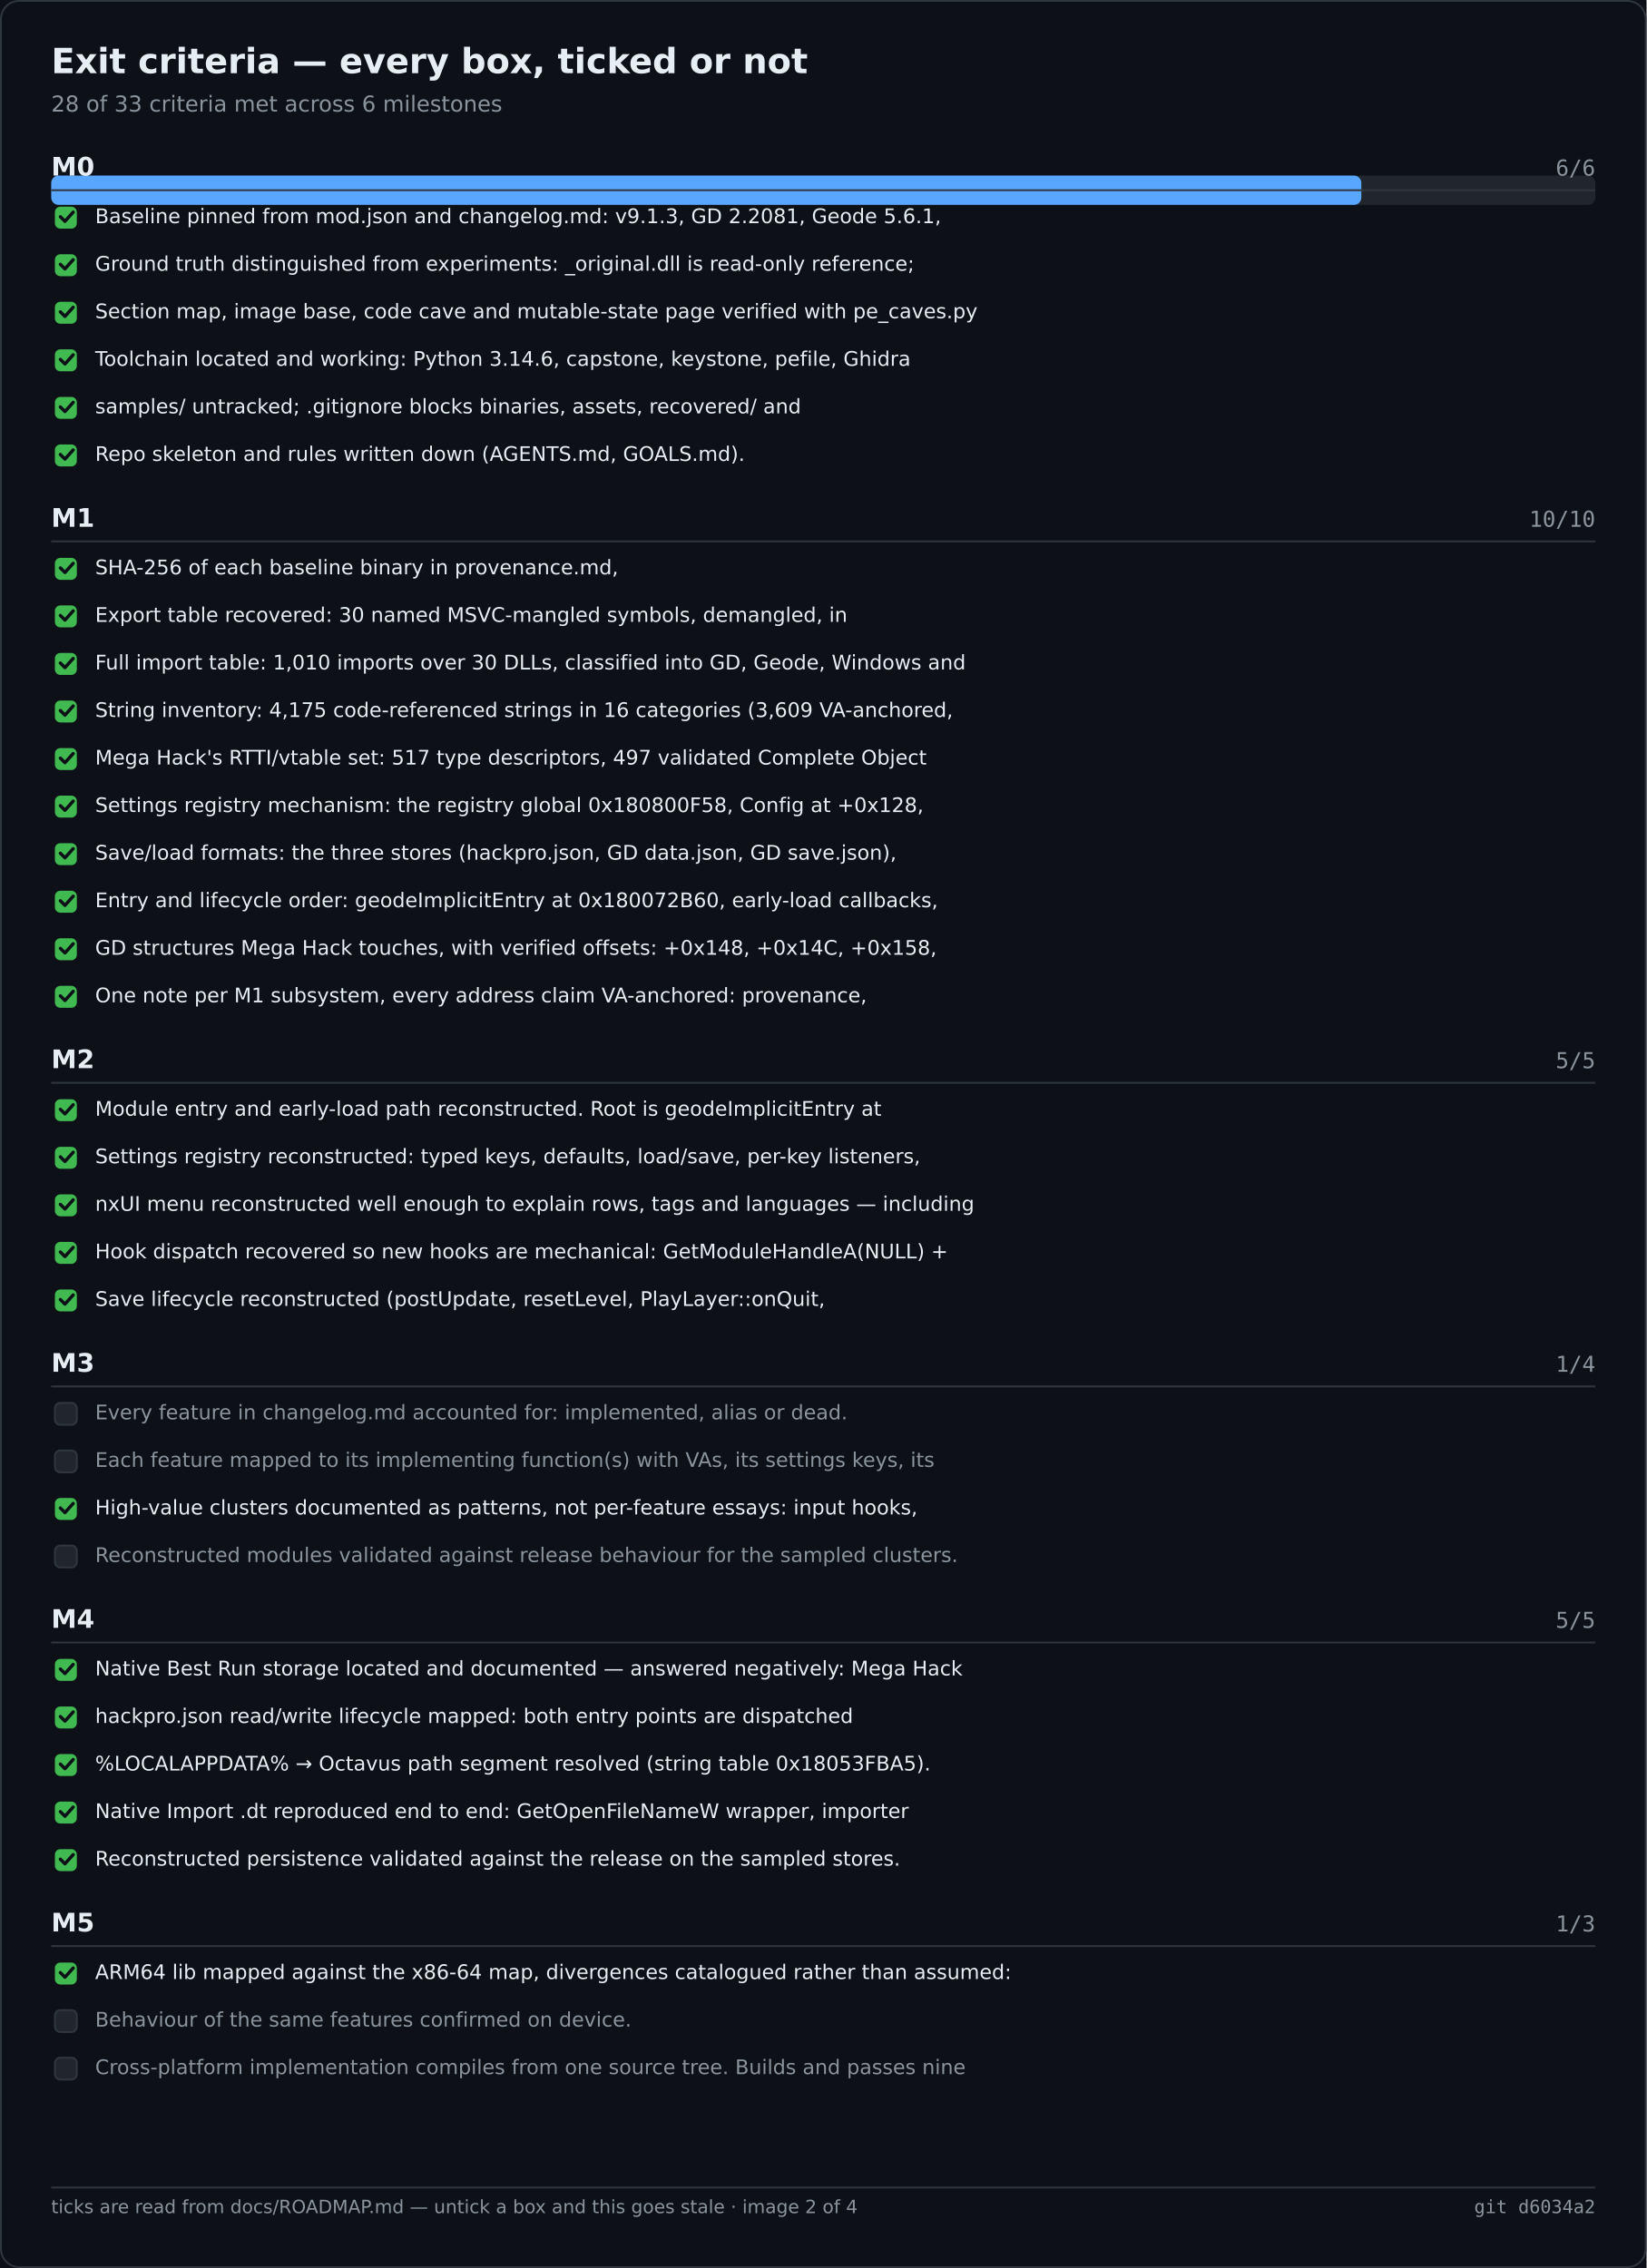
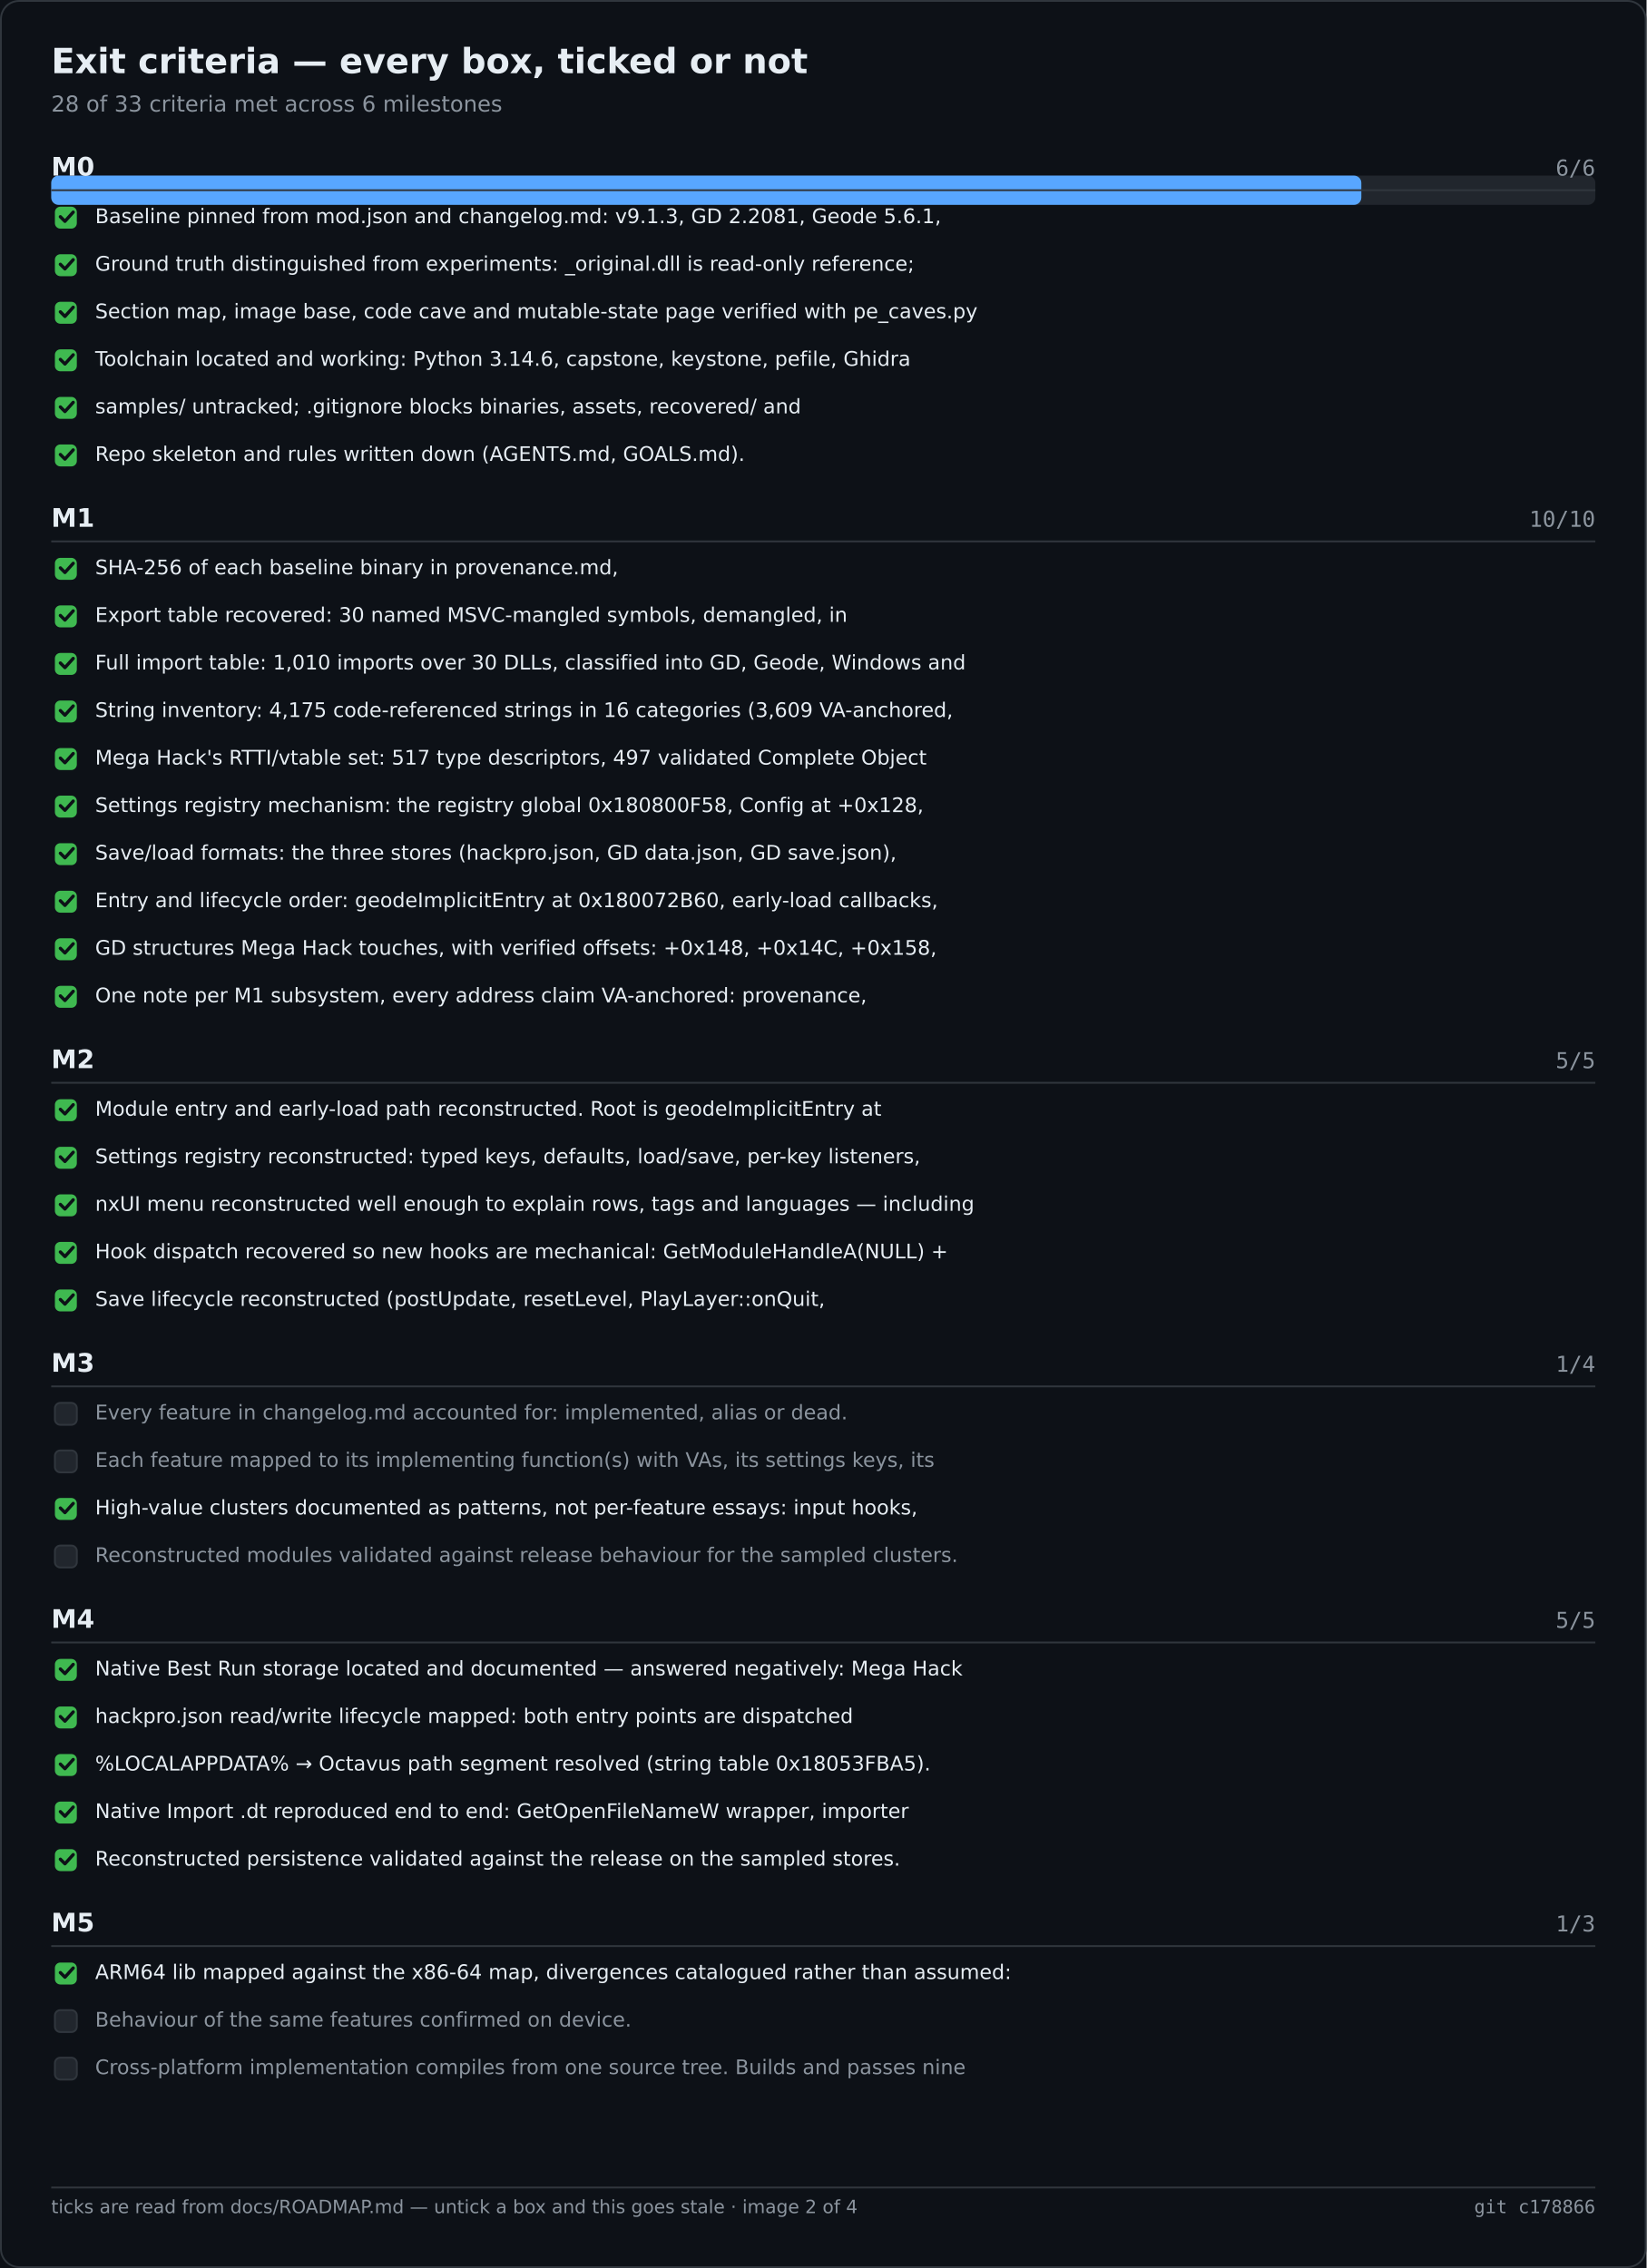
<svg xmlns="http://www.w3.org/2000/svg" width="900" height="1240" viewBox="0 0 900 1240" role="img" aria-label="Exit criteria — every box, ticked or not">
  <rect width="900" height="1240" fill="#0d1117" />
  <rect x="0.5" y="0.5" width="899" height="1239" fill="none" stroke="#30363d" rx="10" />
  <text x="28" y="40" font-family="Segoe UI,DejaVu Sans,Helvetica,sans-serif" font-size="19" font-weight="600" fill="#e6edf3">Exit criteria — every box, ticked or not</text>
  <text x="28" y="61" font-family="Segoe UI,DejaVu Sans,Helvetica,sans-serif" font-size="12" fill="#8b949e">28 of 33 criteria met across 6 milestones</text>
  <rect x="28.0" y="96.0" width="844.0" height="16.0" fill="#21262d" rx="4" />
  <rect x="28.0" y="96.0" width="716.1" height="16.0" fill="#58a6ff" rx="4" />
  <text x="28.0" y="96.0" font-family="Segoe UI,DejaVu Sans,Helvetica,sans-serif" font-size="14" fill="#e6edf3" font-weight="600">M0</text>
  <text x="872.0" y="96.0" font-family="Cascadia Mono,Consolas,DejaVu Sans Mono,monospace" font-size="12" fill="#8b949e" text-anchor="end">6/6</text>
  <text x="28.0" y="288.0" font-family="Segoe UI,DejaVu Sans,Helvetica,sans-serif" font-size="14" fill="#e6edf3" font-weight="600">M1</text>
  <text x="872.0" y="288.0" font-family="Cascadia Mono,Consolas,DejaVu Sans Mono,monospace" font-size="12" fill="#8b949e" text-anchor="end">10/10</text>
  <text x="28.0" y="584.0" font-family="Segoe UI,DejaVu Sans,Helvetica,sans-serif" font-size="14" fill="#e6edf3" font-weight="600">M2</text>
  <text x="872.0" y="584.0" font-family="Cascadia Mono,Consolas,DejaVu Sans Mono,monospace" font-size="12" fill="#8b949e" text-anchor="end">5/5</text>
  <text x="28.0" y="750.0" font-family="Segoe UI,DejaVu Sans,Helvetica,sans-serif" font-size="14" fill="#e6edf3" font-weight="600">M3</text>
  <text x="872.0" y="750.0" font-family="Cascadia Mono,Consolas,DejaVu Sans Mono,monospace" font-size="12" fill="#8b949e" text-anchor="end">1/4</text>
  <text x="28.0" y="890.0" font-family="Segoe UI,DejaVu Sans,Helvetica,sans-serif" font-size="14" fill="#e6edf3" font-weight="600">M4</text>
  <text x="872.0" y="890.0" font-family="Cascadia Mono,Consolas,DejaVu Sans Mono,monospace" font-size="12" fill="#8b949e" text-anchor="end">5/5</text>
  <text x="28.0" y="1056.0" font-family="Segoe UI,DejaVu Sans,Helvetica,sans-serif" font-size="14" fill="#e6edf3" font-weight="600">M5</text>
  <text x="872.0" y="1056.0" font-family="Cascadia Mono,Consolas,DejaVu Sans Mono,monospace" font-size="12" fill="#8b949e" text-anchor="end">1/3</text>
  <line x1="28.0" y1="104.0" x2="872.0" y2="104.0" stroke="#30363d" stroke-width="1" />
  <rect x="30.0" y="113.0" width="12.0" height="12.0" fill="#3fb950" rx="3" />
  <path d="M33 118.5 l2.5 2.5 l4.5 -5" fill="none" stroke="#0d1117" stroke-width="1.8" stroke-linecap="round" stroke-linejoin="round" />
  <text x="52.0" y="122.0" font-family="Segoe UI,DejaVu Sans,Helvetica,sans-serif" font-size="11" fill="#e6edf3">Baseline pinned from mod.json and changelog.md: v9.1.3, GD 2.2081, Geode 5.6.1,</text>
  <rect x="30.0" y="139.0" width="12.0" height="12.0" fill="#3fb950" rx="3" />
  <path d="M33 144.5 l2.5 2.5 l4.5 -5" fill="none" stroke="#0d1117" stroke-width="1.8" stroke-linecap="round" stroke-linejoin="round" />
  <text x="52.0" y="148.0" font-family="Segoe UI,DejaVu Sans,Helvetica,sans-serif" font-size="11" fill="#e6edf3">Ground truth distinguished from experiments: _original.dll is read-only reference;</text>
  <rect x="30.0" y="165.0" width="12.0" height="12.0" fill="#3fb950" rx="3" />
  <path d="M33 170.5 l2.5 2.5 l4.5 -5" fill="none" stroke="#0d1117" stroke-width="1.8" stroke-linecap="round" stroke-linejoin="round" />
  <text x="52.0" y="174.0" font-family="Segoe UI,DejaVu Sans,Helvetica,sans-serif" font-size="11" fill="#e6edf3">Section map, image base, code cave and mutable-state page verified with pe_caves.py</text>
  <rect x="30.0" y="191.0" width="12.0" height="12.0" fill="#3fb950" rx="3" />
  <path d="M33 196.5 l2.5 2.5 l4.5 -5" fill="none" stroke="#0d1117" stroke-width="1.8" stroke-linecap="round" stroke-linejoin="round" />
  <text x="52.0" y="200.0" font-family="Segoe UI,DejaVu Sans,Helvetica,sans-serif" font-size="11" fill="#e6edf3">Toolchain located and working: Python 3.14.6, capstone, keystone, pefile, Ghidra</text>
  <rect x="30.0" y="217.0" width="12.0" height="12.0" fill="#3fb950" rx="3" />
  <path d="M33 222.5 l2.5 2.5 l4.5 -5" fill="none" stroke="#0d1117" stroke-width="1.8" stroke-linecap="round" stroke-linejoin="round" />
  <text x="52.0" y="226.0" font-family="Segoe UI,DejaVu Sans,Helvetica,sans-serif" font-size="11" fill="#e6edf3">samples/ untracked; .gitignore blocks binaries, assets, recovered/ and</text>
  <rect x="30.0" y="243.0" width="12.0" height="12.0" fill="#3fb950" rx="3" />
  <path d="M33 248.5 l2.5 2.5 l4.5 -5" fill="none" stroke="#0d1117" stroke-width="1.8" stroke-linecap="round" stroke-linejoin="round" />
  <text x="52.0" y="252.0" font-family="Segoe UI,DejaVu Sans,Helvetica,sans-serif" font-size="11" fill="#e6edf3">Repo skeleton and rules written down (AGENTS.md, GOALS.md).</text>
  <line x1="28.0" y1="296.0" x2="872.0" y2="296.0" stroke="#30363d" stroke-width="1" />
  <rect x="30.0" y="305.0" width="12.0" height="12.0" fill="#3fb950" rx="3" />
  <path d="M33 310.5 l2.5 2.5 l4.5 -5" fill="none" stroke="#0d1117" stroke-width="1.8" stroke-linecap="round" stroke-linejoin="round" />
  <text x="52.0" y="314.0" font-family="Segoe UI,DejaVu Sans,Helvetica,sans-serif" font-size="11" fill="#e6edf3">SHA-256 of each baseline binary in provenance.md,</text>
  <rect x="30.0" y="331.0" width="12.0" height="12.0" fill="#3fb950" rx="3" />
  <path d="M33 336.5 l2.5 2.5 l4.5 -5" fill="none" stroke="#0d1117" stroke-width="1.8" stroke-linecap="round" stroke-linejoin="round" />
  <text x="52.0" y="340.0" font-family="Segoe UI,DejaVu Sans,Helvetica,sans-serif" font-size="11" fill="#e6edf3">Export table recovered: 30 named MSVC-mangled symbols, demangled, in</text>
  <rect x="30.0" y="357.0" width="12.0" height="12.0" fill="#3fb950" rx="3" />
  <path d="M33 362.5 l2.5 2.5 l4.5 -5" fill="none" stroke="#0d1117" stroke-width="1.8" stroke-linecap="round" stroke-linejoin="round" />
  <text x="52.0" y="366.0" font-family="Segoe UI,DejaVu Sans,Helvetica,sans-serif" font-size="11" fill="#e6edf3">Full import table: 1,010 imports over 30 DLLs, classified into GD, Geode, Windows and</text>
  <rect x="30.0" y="383.0" width="12.0" height="12.0" fill="#3fb950" rx="3" />
  <path d="M33 388.5 l2.5 2.5 l4.5 -5" fill="none" stroke="#0d1117" stroke-width="1.8" stroke-linecap="round" stroke-linejoin="round" />
  <text x="52.0" y="392.0" font-family="Segoe UI,DejaVu Sans,Helvetica,sans-serif" font-size="11" fill="#e6edf3">String inventory: 4,175 code-referenced strings in 16 categories (3,609 VA-anchored,</text>
  <rect x="30.0" y="409.0" width="12.0" height="12.0" fill="#3fb950" rx="3" />
  <path d="M33 414.5 l2.5 2.5 l4.5 -5" fill="none" stroke="#0d1117" stroke-width="1.8" stroke-linecap="round" stroke-linejoin="round" />
  <text x="52.0" y="418.0" font-family="Segoe UI,DejaVu Sans,Helvetica,sans-serif" font-size="11" fill="#e6edf3">Mega Hack's RTTI/vtable set: 517 type descriptors, 497 validated Complete Object</text>
  <rect x="30.0" y="435.0" width="12.0" height="12.0" fill="#3fb950" rx="3" />
  <path d="M33 440.5 l2.5 2.5 l4.5 -5" fill="none" stroke="#0d1117" stroke-width="1.8" stroke-linecap="round" stroke-linejoin="round" />
  <text x="52.0" y="444.0" font-family="Segoe UI,DejaVu Sans,Helvetica,sans-serif" font-size="11" fill="#e6edf3">Settings registry mechanism: the registry global 0x180800F58, Config at +0x128,</text>
  <rect x="30.0" y="461.0" width="12.0" height="12.0" fill="#3fb950" rx="3" />
  <path d="M33 466.5 l2.5 2.5 l4.5 -5" fill="none" stroke="#0d1117" stroke-width="1.8" stroke-linecap="round" stroke-linejoin="round" />
  <text x="52.0" y="470.0" font-family="Segoe UI,DejaVu Sans,Helvetica,sans-serif" font-size="11" fill="#e6edf3">Save/load formats: the three stores (hackpro.json, GD data.json, GD save.json),</text>
  <rect x="30.0" y="487.0" width="12.0" height="12.0" fill="#3fb950" rx="3" />
  <path d="M33 492.5 l2.5 2.5 l4.5 -5" fill="none" stroke="#0d1117" stroke-width="1.8" stroke-linecap="round" stroke-linejoin="round" />
  <text x="52.0" y="496.0" font-family="Segoe UI,DejaVu Sans,Helvetica,sans-serif" font-size="11" fill="#e6edf3">Entry and lifecycle order: geodeImplicitEntry at 0x180072B60, early-load callbacks,</text>
  <rect x="30.0" y="513.0" width="12.0" height="12.0" fill="#3fb950" rx="3" />
  <path d="M33 518.5 l2.5 2.5 l4.5 -5" fill="none" stroke="#0d1117" stroke-width="1.8" stroke-linecap="round" stroke-linejoin="round" />
  <text x="52.0" y="522.0" font-family="Segoe UI,DejaVu Sans,Helvetica,sans-serif" font-size="11" fill="#e6edf3">GD structures Mega Hack touches, with verified offsets: +0x148, +0x14C, +0x158,</text>
  <rect x="30.0" y="539.0" width="12.0" height="12.0" fill="#3fb950" rx="3" />
  <path d="M33 544.5 l2.5 2.5 l4.5 -5" fill="none" stroke="#0d1117" stroke-width="1.8" stroke-linecap="round" stroke-linejoin="round" />
  <text x="52.0" y="548.0" font-family="Segoe UI,DejaVu Sans,Helvetica,sans-serif" font-size="11" fill="#e6edf3">One note per M1 subsystem, every address claim VA-anchored: provenance,</text>
  <line x1="28.0" y1="592.0" x2="872.0" y2="592.0" stroke="#30363d" stroke-width="1" />
  <rect x="30.0" y="601.0" width="12.0" height="12.0" fill="#3fb950" rx="3" />
  <path d="M33 606.5 l2.5 2.5 l4.5 -5" fill="none" stroke="#0d1117" stroke-width="1.8" stroke-linecap="round" stroke-linejoin="round" />
  <text x="52.0" y="610.0" font-family="Segoe UI,DejaVu Sans,Helvetica,sans-serif" font-size="11" fill="#e6edf3">Module entry and early-load path reconstructed. Root is geodeImplicitEntry at</text>
  <rect x="30.0" y="627.0" width="12.0" height="12.0" fill="#3fb950" rx="3" />
  <path d="M33 632.5 l2.5 2.5 l4.5 -5" fill="none" stroke="#0d1117" stroke-width="1.8" stroke-linecap="round" stroke-linejoin="round" />
  <text x="52.0" y="636.0" font-family="Segoe UI,DejaVu Sans,Helvetica,sans-serif" font-size="11" fill="#e6edf3">Settings registry reconstructed: typed keys, defaults, load/save, per-key listeners,</text>
  <rect x="30.0" y="653.0" width="12.0" height="12.0" fill="#3fb950" rx="3" />
  <path d="M33 658.5 l2.5 2.5 l4.5 -5" fill="none" stroke="#0d1117" stroke-width="1.8" stroke-linecap="round" stroke-linejoin="round" />
  <text x="52.0" y="662.0" font-family="Segoe UI,DejaVu Sans,Helvetica,sans-serif" font-size="11" fill="#e6edf3">nxUI menu reconstructed well enough to explain rows, tags and languages — including</text>
  <rect x="30.0" y="679.0" width="12.0" height="12.0" fill="#3fb950" rx="3" />
  <path d="M33 684.5 l2.5 2.5 l4.5 -5" fill="none" stroke="#0d1117" stroke-width="1.8" stroke-linecap="round" stroke-linejoin="round" />
  <text x="52.0" y="688.0" font-family="Segoe UI,DejaVu Sans,Helvetica,sans-serif" font-size="11" fill="#e6edf3">Hook dispatch recovered so new hooks are mechanical: GetModuleHandleA(NULL) +</text>
  <rect x="30.0" y="705.0" width="12.0" height="12.0" fill="#3fb950" rx="3" />
  <path d="M33 710.5 l2.5 2.5 l4.5 -5" fill="none" stroke="#0d1117" stroke-width="1.8" stroke-linecap="round" stroke-linejoin="round" />
  <text x="52.0" y="714.0" font-family="Segoe UI,DejaVu Sans,Helvetica,sans-serif" font-size="11" fill="#e6edf3">Save lifecycle reconstructed (postUpdate, resetLevel, PlayLayer::onQuit,</text>
  <line x1="28.0" y1="758.0" x2="872.0" y2="758.0" stroke="#30363d" stroke-width="1" />
  <rect x="30.0" y="767.0" width="12.0" height="12.0" fill="#21262d" rx="3" stroke="#30363d" stroke-width="1" />
  <text x="52.0" y="776.0" font-family="Segoe UI,DejaVu Sans,Helvetica,sans-serif" font-size="11" fill="#8b949e">Every feature in changelog.md accounted for: implemented, alias or dead.</text>
  <rect x="30.0" y="793.0" width="12.0" height="12.0" fill="#21262d" rx="3" stroke="#30363d" stroke-width="1" />
  <text x="52.0" y="802.0" font-family="Segoe UI,DejaVu Sans,Helvetica,sans-serif" font-size="11" fill="#8b949e">Each feature mapped to its implementing function(s) with VAs, its settings keys, its</text>
  <rect x="30.0" y="819.0" width="12.0" height="12.0" fill="#3fb950" rx="3" />
  <path d="M33 824.5 l2.5 2.5 l4.5 -5" fill="none" stroke="#0d1117" stroke-width="1.8" stroke-linecap="round" stroke-linejoin="round" />
  <text x="52.0" y="828.0" font-family="Segoe UI,DejaVu Sans,Helvetica,sans-serif" font-size="11" fill="#e6edf3">High-value clusters documented as patterns, not per-feature essays: input hooks,</text>
  <rect x="30.0" y="845.0" width="12.0" height="12.0" fill="#21262d" rx="3" stroke="#30363d" stroke-width="1" />
  <text x="52.0" y="854.0" font-family="Segoe UI,DejaVu Sans,Helvetica,sans-serif" font-size="11" fill="#8b949e">Reconstructed modules validated against release behaviour for the sampled clusters.</text>
  <line x1="28.0" y1="898.0" x2="872.0" y2="898.0" stroke="#30363d" stroke-width="1" />
  <rect x="30.0" y="907.0" width="12.0" height="12.0" fill="#3fb950" rx="3" />
  <path d="M33 912.5 l2.5 2.5 l4.5 -5" fill="none" stroke="#0d1117" stroke-width="1.8" stroke-linecap="round" stroke-linejoin="round" />
  <text x="52.0" y="916.0" font-family="Segoe UI,DejaVu Sans,Helvetica,sans-serif" font-size="11" fill="#e6edf3">Native Best Run storage located and documented — answered negatively: Mega Hack</text>
  <rect x="30.0" y="933.0" width="12.0" height="12.0" fill="#3fb950" rx="3" />
  <path d="M33 938.5 l2.5 2.5 l4.5 -5" fill="none" stroke="#0d1117" stroke-width="1.8" stroke-linecap="round" stroke-linejoin="round" />
  <text x="52.0" y="942.0" font-family="Segoe UI,DejaVu Sans,Helvetica,sans-serif" font-size="11" fill="#e6edf3">hackpro.json read/write lifecycle mapped: both entry points are dispatched</text>
  <rect x="30.0" y="959.0" width="12.0" height="12.0" fill="#3fb950" rx="3" />
  <path d="M33 964.5 l2.5 2.5 l4.5 -5" fill="none" stroke="#0d1117" stroke-width="1.8" stroke-linecap="round" stroke-linejoin="round" />
  <text x="52.0" y="968.0" font-family="Segoe UI,DejaVu Sans,Helvetica,sans-serif" font-size="11" fill="#e6edf3">%LOCALAPPDATA% → Octavus path segment resolved (string table 0x18053FBA5).</text>
  <rect x="30.0" y="985.0" width="12.0" height="12.0" fill="#3fb950" rx="3" />
  <path d="M33 990.5 l2.5 2.5 l4.5 -5" fill="none" stroke="#0d1117" stroke-width="1.8" stroke-linecap="round" stroke-linejoin="round" />
  <text x="52.0" y="994.0" font-family="Segoe UI,DejaVu Sans,Helvetica,sans-serif" font-size="11" fill="#e6edf3">Native Import .dt reproduced end to end: GetOpenFileNameW wrapper, importer</text>
  <rect x="30.0" y="1011.0" width="12.0" height="12.0" fill="#3fb950" rx="3" />
  <path d="M33 1016.5 l2.5 2.5 l4.5 -5" fill="none" stroke="#0d1117" stroke-width="1.8" stroke-linecap="round" stroke-linejoin="round" />
  <text x="52.0" y="1020.0" font-family="Segoe UI,DejaVu Sans,Helvetica,sans-serif" font-size="11" fill="#e6edf3">Reconstructed persistence validated against the release on the sampled stores.</text>
  <line x1="28.0" y1="1064.0" x2="872.0" y2="1064.0" stroke="#30363d" stroke-width="1" />
  <rect x="30.0" y="1073.0" width="12.0" height="12.0" fill="#3fb950" rx="3" />
  <path d="M33 1078.5 l2.5 2.5 l4.5 -5" fill="none" stroke="#0d1117" stroke-width="1.8" stroke-linecap="round" stroke-linejoin="round" />
  <text x="52.0" y="1082.0" font-family="Segoe UI,DejaVu Sans,Helvetica,sans-serif" font-size="11" fill="#e6edf3">ARM64 lib mapped against the x86-64 map, divergences catalogued rather than assumed:</text>
  <rect x="30.0" y="1099.0" width="12.0" height="12.0" fill="#21262d" rx="3" stroke="#30363d" stroke-width="1" />
  <text x="52.0" y="1108.0" font-family="Segoe UI,DejaVu Sans,Helvetica,sans-serif" font-size="11" fill="#8b949e">Behaviour of the same features confirmed on device.</text>
  <rect x="30.0" y="1125.0" width="12.0" height="12.0" fill="#21262d" rx="3" stroke="#30363d" stroke-width="1" />
  <text x="52.0" y="1134.0" font-family="Segoe UI,DejaVu Sans,Helvetica,sans-serif" font-size="11" fill="#8b949e">Cross-platform implementation compiles from one source tree. Builds and passes nine</text>
  <line x1="28.0" y1="1196.0" x2="872.0" y2="1196.0" stroke="#30363d" stroke-width="1" />
  <text x="28.0" y="1210.0" font-family="Segoe UI,DejaVu Sans,Helvetica,sans-serif" font-size="10" fill="#8b949e">ticks are read from docs/ROADMAP.md — untick a box and this goes stale · image 2 of 4</text>
-   <text x="872.0" y="1210.0" font-family="Cascadia Mono,Consolas,DejaVu Sans Mono,monospace" font-size="10" fill="#8b949e" text-anchor="end">git d6034a2</text>
+   <text x="872.0" y="1210.0" font-family="Cascadia Mono,Consolas,DejaVu Sans Mono,monospace" font-size="10" fill="#8b949e" text-anchor="end">git c178866</text>
</svg>
